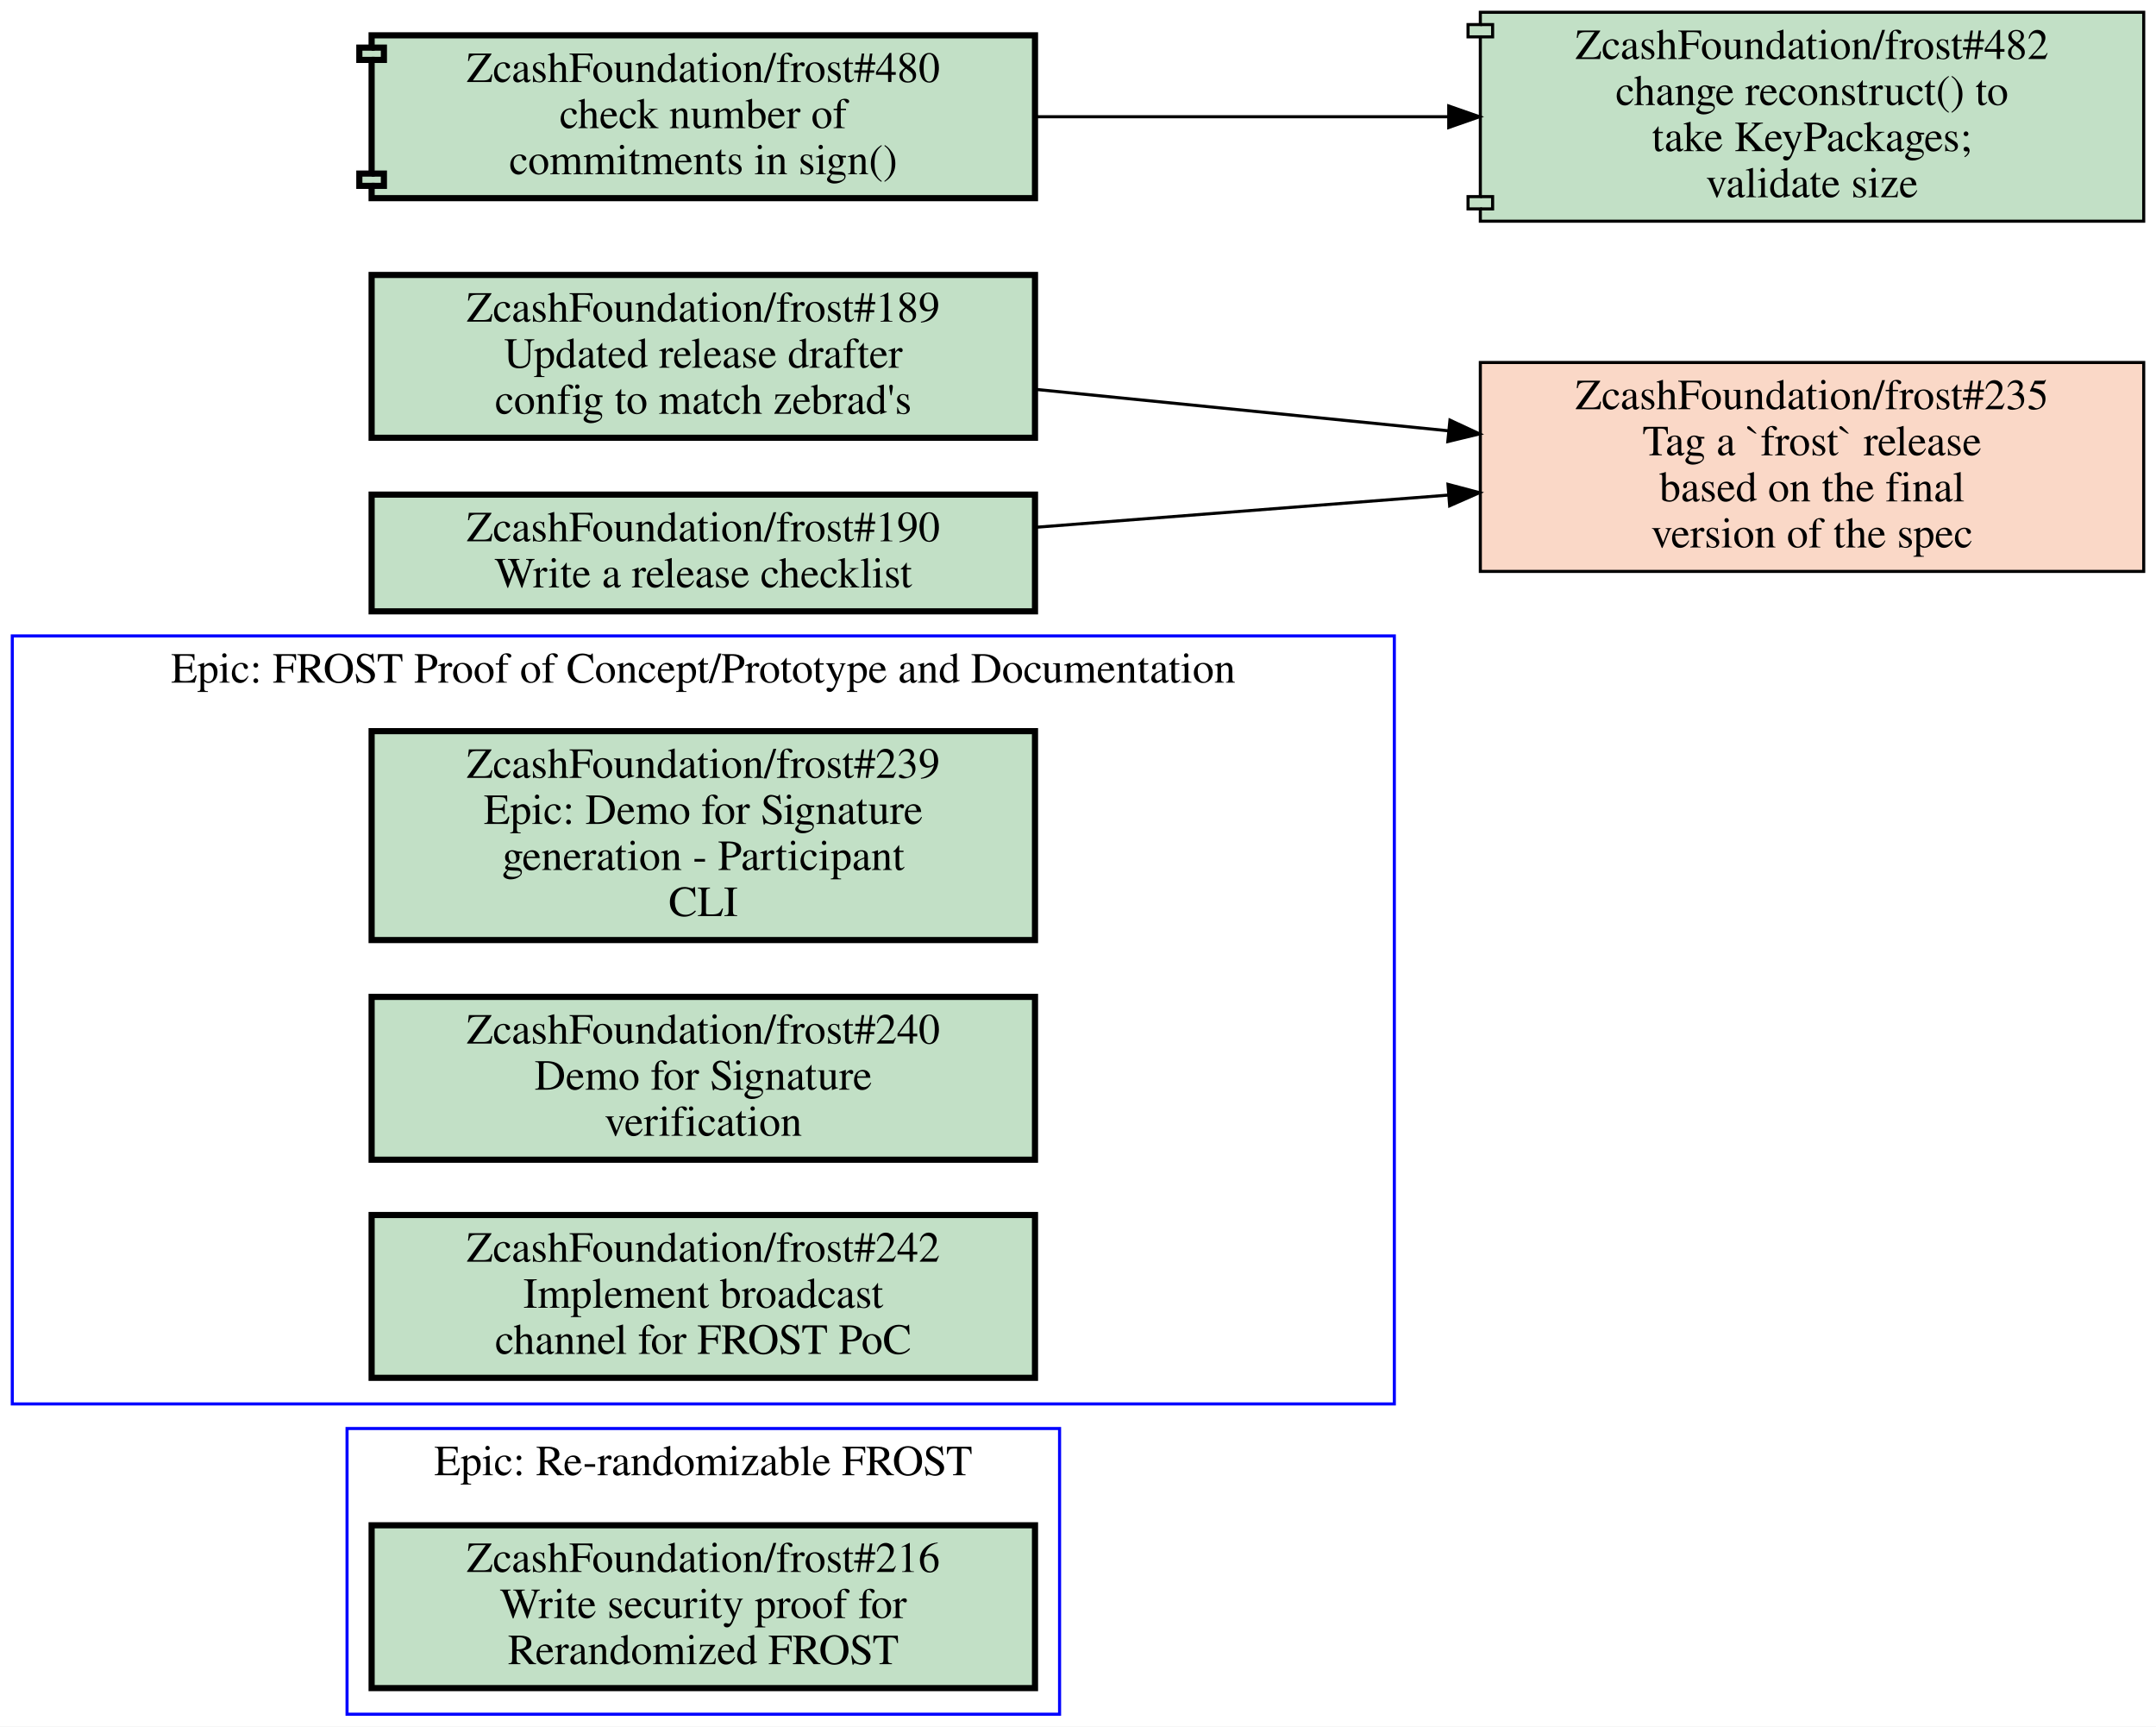
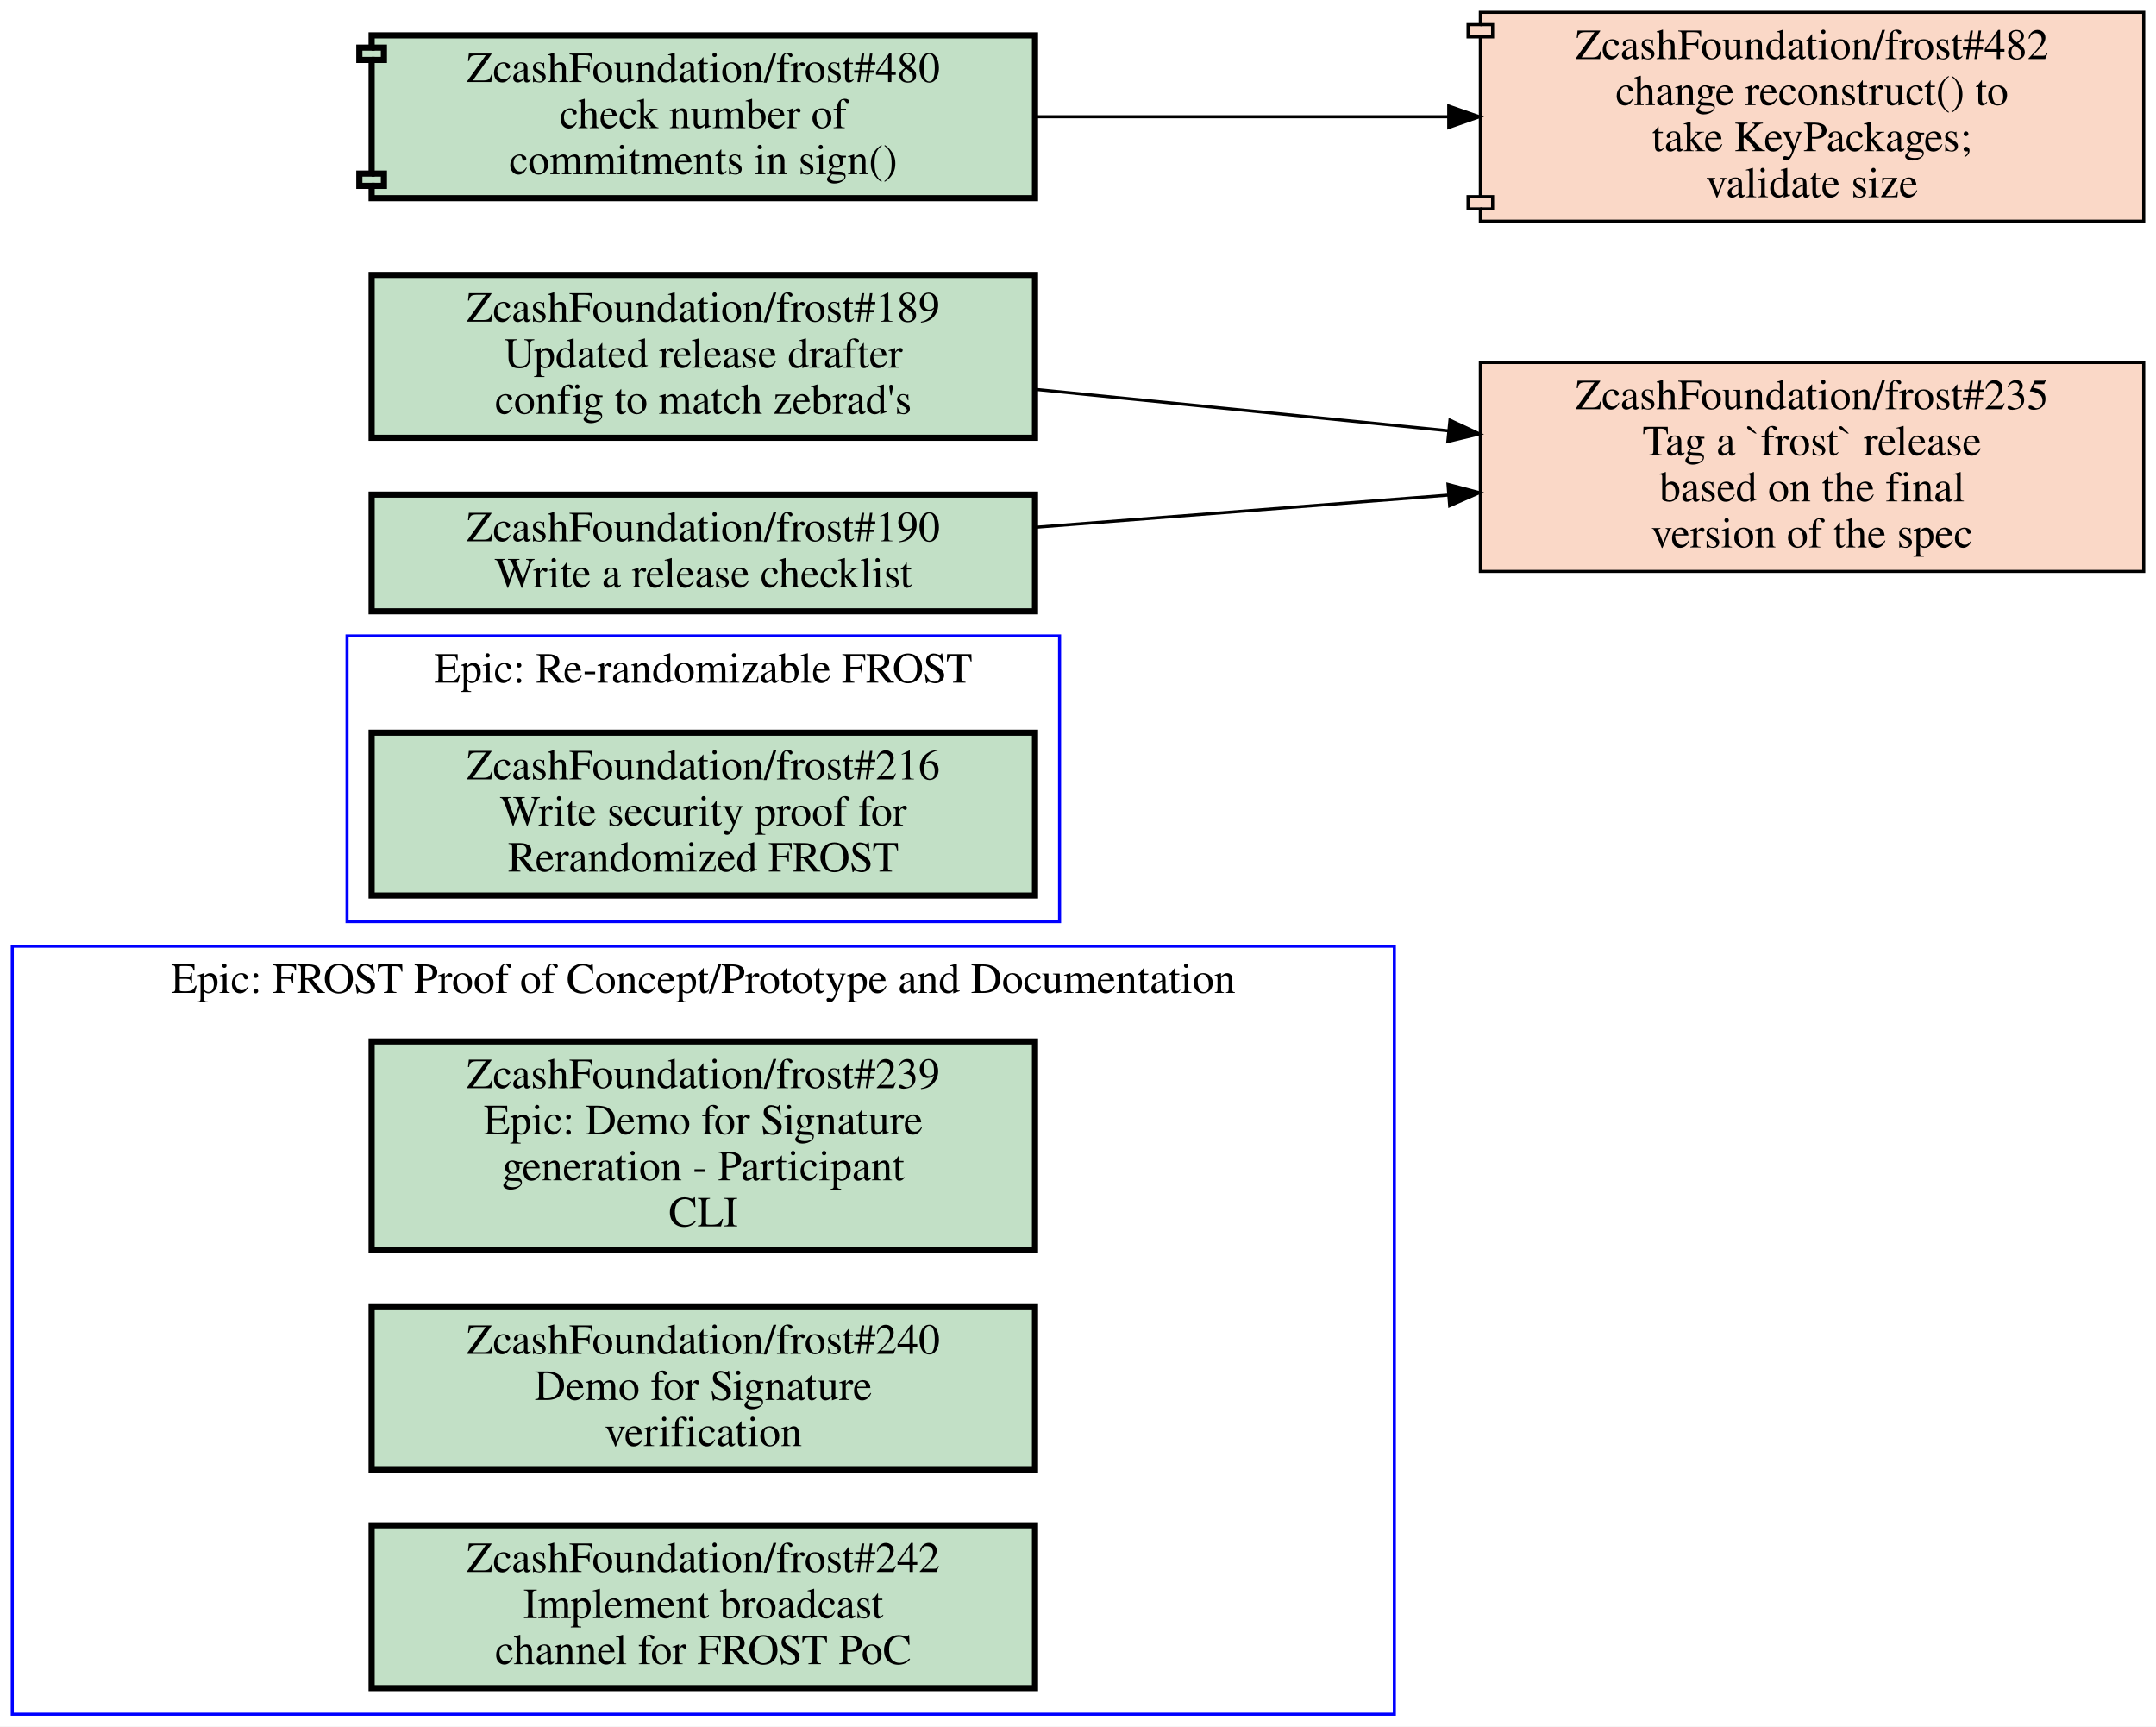
<svg xmlns="http://www.w3.org/2000/svg" xmlns:xlink="http://www.w3.org/1999/xlink" width="702pt" height="562pt" viewBox="0.00 0.00 702.00 562.00">
  <g id="graph0" class="graph" transform="scale(1 1) rotate(0) translate(4 558)">
    <polygon fill="white" stroke="transparent" points="-4,4 -4,-558 698,-558 698,4 -4,4" />
    <g id="clust1" class="cluster">
-       <polygon fill="none" stroke="blue" points="109,0 109,-93 341,-93 341,0 109,0" />
-       <text text-anchor="middle" x="225" y="-77.8" font-family="Times,serif" font-size="14.00">Epic: Re-randomizable FROST</text>
+       <polygon fill="none" stroke="blue" points="0,0 0,-250 450,-250 450,0 0,0" />
+       <text text-anchor="middle" x="225" y="-234.8" font-family="Times,serif" font-size="14.00">Epic: FROST Proof of Concept/Prototype and Documentation</text>
    </g>
    <g id="clust2" class="cluster">
-       <polygon fill="none" stroke="blue" points="0,-101 0,-351 450,-351 450,-101 0,-101" />
-       <text text-anchor="middle" x="225" y="-335.8" font-family="Times,serif" font-size="14.00">Epic: FROST Proof of Concept/Prototype and Documentation</text>
+       <polygon fill="none" stroke="blue" points="109,-258 109,-351 341,-351 341,-258 109,-258" />
+       <text text-anchor="middle" x="225" y="-335.8" font-family="Times,serif" font-size="14.00">Epic: Re-randomizable FROST</text>
    </g>
    <g id="node1" class="node open">
      <g id="a_node1">
-         <a xlink:href="https://github.com/ZcashFoundation/frost/issues/216" xlink:title="ZcashFoundation/frost#216&#10;Write security proof for&#10;Rerandomized FROST" target="_blank">
-           <polygon fill="#c2e0c6" stroke="black" stroke-width="2" points="333,-61.5 117,-61.5 117,-8.5 333,-8.5 333,-61.5" />
-           <text text-anchor="middle" x="225" y="-46.3" font-family="Times,serif" font-size="14.00">ZcashFoundation/frost#216</text>
-           <text text-anchor="middle" x="225" y="-31.3" font-family="Times,serif" font-size="14.00">Write security proof for</text>
-           <text text-anchor="middle" x="225" y="-16.3" font-family="Times,serif" font-size="14.00">Rerandomized FROST</text>
+         <a xlink:href="https://github.com/ZcashFoundation/frost/issues/239" xlink:title="ZcashFoundation/frost#239&#10;Epic: Demo for Signature&#10;generation - Participant&#10;CLI" target="_blank">
+           <polygon fill="#c2e0c6" stroke="black" stroke-width="2" points="333,-219 117,-219 117,-151 333,-151 333,-219" />
+           <text text-anchor="middle" x="225" y="-203.8" font-family="Times,serif" font-size="14.00">ZcashFoundation/frost#239</text>
+           <text text-anchor="middle" x="225" y="-188.8" font-family="Times,serif" font-size="14.00">Epic: Demo for Signature</text>
+           <text text-anchor="middle" x="225" y="-173.8" font-family="Times,serif" font-size="14.00">generation - Participant</text>
+           <text text-anchor="middle" x="225" y="-158.8" font-family="Times,serif" font-size="14.00">CLI</text>
        </a>
      </g>
    </g>
    <g id="node2" class="node open">
      <g id="a_node2">
-         <a xlink:href="https://github.com/ZcashFoundation/frost/issues/239" xlink:title="ZcashFoundation/frost#239&#10;Epic: Demo for Signature&#10;generation - Participant&#10;CLI" target="_blank">
-           <polygon fill="#c2e0c6" stroke="black" stroke-width="2" points="333,-320 117,-320 117,-252 333,-252 333,-320" />
-           <text text-anchor="middle" x="225" y="-304.8" font-family="Times,serif" font-size="14.00">ZcashFoundation/frost#239</text>
-           <text text-anchor="middle" x="225" y="-289.8" font-family="Times,serif" font-size="14.00">Epic: Demo for Signature</text>
-           <text text-anchor="middle" x="225" y="-274.8" font-family="Times,serif" font-size="14.00">generation - Participant</text>
-           <text text-anchor="middle" x="225" y="-259.8" font-family="Times,serif" font-size="14.00">CLI</text>
+         <a xlink:href="https://github.com/ZcashFoundation/frost/issues/240" xlink:title="ZcashFoundation/frost#240&#10;Demo for Signature&#10;verification" target="_blank">
+           <polygon fill="#c2e0c6" stroke="black" stroke-width="2" points="333,-132.5 117,-132.5 117,-79.5 333,-79.5 333,-132.5" />
+           <text text-anchor="middle" x="225" y="-117.3" font-family="Times,serif" font-size="14.00">ZcashFoundation/frost#240</text>
+           <text text-anchor="middle" x="225" y="-102.3" font-family="Times,serif" font-size="14.00">Demo for Signature</text>
+           <text text-anchor="middle" x="225" y="-87.3" font-family="Times,serif" font-size="14.00">verification</text>
        </a>
      </g>
    </g>
    <g id="node3" class="node open">
      <g id="a_node3">
-         <a xlink:href="https://github.com/ZcashFoundation/frost/issues/240" xlink:title="ZcashFoundation/frost#240&#10;Demo for Signature&#10;verification" target="_blank">
-           <polygon fill="#c2e0c6" stroke="black" stroke-width="2" points="333,-233.5 117,-233.5 117,-180.5 333,-180.5 333,-233.5" />
-           <text text-anchor="middle" x="225" y="-218.3" font-family="Times,serif" font-size="14.00">ZcashFoundation/frost#240</text>
-           <text text-anchor="middle" x="225" y="-203.3" font-family="Times,serif" font-size="14.00">Demo for Signature</text>
-           <text text-anchor="middle" x="225" y="-188.3" font-family="Times,serif" font-size="14.00">verification</text>
+         <a xlink:href="https://github.com/ZcashFoundation/frost/issues/242" xlink:title="ZcashFoundation/frost#242&#10;Implement broadcast&#10;channel for FROST PoC" target="_blank">
+           <polygon fill="#c2e0c6" stroke="black" stroke-width="2" points="333,-61.5 117,-61.5 117,-8.5 333,-8.5 333,-61.5" />
+           <text text-anchor="middle" x="225" y="-46.3" font-family="Times,serif" font-size="14.00">ZcashFoundation/frost#242</text>
+           <text text-anchor="middle" x="225" y="-31.3" font-family="Times,serif" font-size="14.00">Implement broadcast</text>
+           <text text-anchor="middle" x="225" y="-16.3" font-family="Times,serif" font-size="14.00">channel for FROST PoC</text>
        </a>
      </g>
    </g>
    <g id="node4" class="node open">
      <g id="a_node4">
-         <a xlink:href="https://github.com/ZcashFoundation/frost/issues/242" xlink:title="ZcashFoundation/frost#242&#10;Implement broadcast&#10;channel for FROST PoC" target="_blank">
-           <polygon fill="#c2e0c6" stroke="black" stroke-width="2" points="333,-162.5 117,-162.5 117,-109.5 333,-109.5 333,-162.5" />
-           <text text-anchor="middle" x="225" y="-147.3" font-family="Times,serif" font-size="14.00">ZcashFoundation/frost#242</text>
-           <text text-anchor="middle" x="225" y="-132.3" font-family="Times,serif" font-size="14.00">Implement broadcast</text>
-           <text text-anchor="middle" x="225" y="-117.3" font-family="Times,serif" font-size="14.00">channel for FROST PoC</text>
+         <a xlink:href="https://github.com/ZcashFoundation/frost/issues/216" xlink:title="ZcashFoundation/frost#216&#10;Write security proof for&#10;Rerandomized FROST" target="_blank">
+           <polygon fill="#c2e0c6" stroke="black" stroke-width="2" points="333,-319.5 117,-319.5 117,-266.5 333,-266.5 333,-319.5" />
+           <text text-anchor="middle" x="225" y="-304.3" font-family="Times,serif" font-size="14.00">ZcashFoundation/frost#216</text>
+           <text text-anchor="middle" x="225" y="-289.3" font-family="Times,serif" font-size="14.00">Write security proof for</text>
+           <text text-anchor="middle" x="225" y="-274.3" font-family="Times,serif" font-size="14.00">Rerandomized FROST</text>
        </a>
      </g>
    </g>
    <g id="node5" class="node closed">
      <g id="a_node5">
        <a xlink:href="https://github.com/ZcashFoundation/frost/issues/235" xlink:title="ZcashFoundation/frost#235&#10;Tag a `frost` release&#10;based on the final&#10;version of the spec" target="_blank">
          <polygon fill="#fad8c7" stroke="black" points="694,-440 478,-440 478,-372 694,-372 694,-440" />
          <text text-anchor="middle" x="586" y="-424.8" font-family="Times,serif" font-size="14.00">ZcashFoundation/frost#235</text>
          <text text-anchor="middle" x="586" y="-409.8" font-family="Times,serif" font-size="14.00">Tag a `frost` release</text>
          <text text-anchor="middle" x="586" y="-394.8" font-family="Times,serif" font-size="14.00">based on the final</text>
          <text text-anchor="middle" x="586" y="-379.8" font-family="Times,serif" font-size="14.00">version of the spec</text>
        </a>
      </g>
    </g>
    <g id="node6" class="node open">
      <g id="a_node6">
        <a xlink:href="https://github.com/ZcashFoundation/frost/issues/189" xlink:title="ZcashFoundation/frost#189&#10;Updated release drafter&#10;config to match zebrad's" target="_blank">
          <polygon fill="#c2e0c6" stroke="black" stroke-width="2" points="333,-468.5 117,-468.5 117,-415.5 333,-415.5 333,-468.5" />
          <text text-anchor="middle" x="225" y="-453.3" font-family="Times,serif" font-size="14.00">ZcashFoundation/frost#189</text>
          <text text-anchor="middle" x="225" y="-438.3" font-family="Times,serif" font-size="14.00">Updated release drafter</text>
          <text text-anchor="middle" x="225" y="-423.3" font-family="Times,serif" font-size="14.00">config to match zebrad's</text>
        </a>
      </g>
    </g>
    <g id="edge1" class="edge">
      <path fill="none" stroke="black" d="M333.23,-431.25C375.59,-427 424.4,-422.11 467.69,-417.76" />
      <polygon fill="black" stroke="black" points="468.11,-421.24 477.71,-416.76 467.41,-414.27 468.11,-421.24" />
    </g>
    <g id="node7" class="node open">
      <g id="a_node7">
        <a xlink:href="https://github.com/ZcashFoundation/frost/issues/190" xlink:title="ZcashFoundation/frost#190&#10;Write a release checklist" target="_blank">
          <polygon fill="#c2e0c6" stroke="black" stroke-width="2" points="333,-397 117,-397 117,-359 333,-359 333,-397" />
          <text text-anchor="middle" x="225" y="-381.8" font-family="Times,serif" font-size="14.00">ZcashFoundation/frost#190</text>
          <text text-anchor="middle" x="225" y="-366.8" font-family="Times,serif" font-size="14.00">Write a release checklist</text>
        </a>
      </g>
    </g>
    <g id="edge2" class="edge">
      <path fill="none" stroke="black" d="M333.23,-386.36C375.59,-389.67 424.4,-393.47 467.69,-396.85" />
      <polygon fill="black" stroke="black" points="467.47,-400.34 477.71,-397.63 468.01,-393.36 467.47,-400.34" />
    </g>
    <g id="node8" class="node open">
      <g id="a_node8">
        <a xlink:href="https://github.com/ZcashFoundation/frost/pull/480" xlink:title="ZcashFoundation/frost#480&#10;check number of&#10;commitments in sign()" target="_blank">
          <polygon fill="#c2e0c6" stroke="black" stroke-width="2" points="333,-546.5 117,-546.5 117,-542.5 113,-542.5 113,-538.5 117,-538.5 117,-501.5 113,-501.5 113,-497.5 117,-497.5 117,-493.5 333,-493.5 333,-546.5" />
          <polyline fill="none" stroke="black" stroke-width="2" points="117,-542.5 121,-542.5 121,-538.5 117,-538.5 " />
          <polyline fill="none" stroke="black" stroke-width="2" points="117,-501.5 121,-501.5 121,-497.5 117,-497.5 " />
          <text text-anchor="middle" x="225" y="-531.3" font-family="Times,serif" font-size="14.00">ZcashFoundation/frost#480</text>
          <text text-anchor="middle" x="225" y="-516.3" font-family="Times,serif" font-size="14.00">check number of</text>
          <text text-anchor="middle" x="225" y="-501.3" font-family="Times,serif" font-size="14.00">commitments in sign()</text>
        </a>
      </g>
    </g>
-     <g id="node9" class="node open">
+     <g id="node9" class="node closed">
      <g id="a_node9">
        <a xlink:href="https://github.com/ZcashFoundation/frost/pull/482" xlink:title="ZcashFoundation/frost#482&#10;change reconstruct() to&#10;take KeyPackages;&#10;validate size" target="_blank">
-           <polygon fill="#c2e0c6" stroke="black" points="694,-554 478,-554 478,-550 474,-550 474,-546 478,-546 478,-494 474,-494 474,-490 478,-490 478,-486 694,-486 694,-554" />
+           <polygon fill="#fad8c7" stroke="black" points="694,-554 478,-554 478,-550 474,-550 474,-546 478,-546 478,-494 474,-494 474,-490 478,-490 478,-486 694,-486 694,-554" />
          <polyline fill="none" stroke="black" points="478,-550 482,-550 482,-546 478,-546 " />
          <polyline fill="none" stroke="black" points="478,-494 482,-494 482,-490 478,-490 " />
          <text text-anchor="middle" x="586" y="-538.8" font-family="Times,serif" font-size="14.00">ZcashFoundation/frost#482</text>
          <text text-anchor="middle" x="586" y="-523.8" font-family="Times,serif" font-size="14.00">change reconstruct() to</text>
          <text text-anchor="middle" x="586" y="-508.8" font-family="Times,serif" font-size="14.00">take KeyPackages;</text>
          <text text-anchor="middle" x="586" y="-493.8" font-family="Times,serif" font-size="14.00">validate size</text>
        </a>
      </g>
    </g>
    <g id="edge3" class="edge">
      <path fill="none" stroke="black" d="M333.23,-520C375.59,-520 424.4,-520 467.69,-520" />
      <polygon fill="black" stroke="black" points="467.71,-523.5 477.71,-520 467.71,-516.5 467.71,-523.5" />
    </g>
  </g>
</svg>
